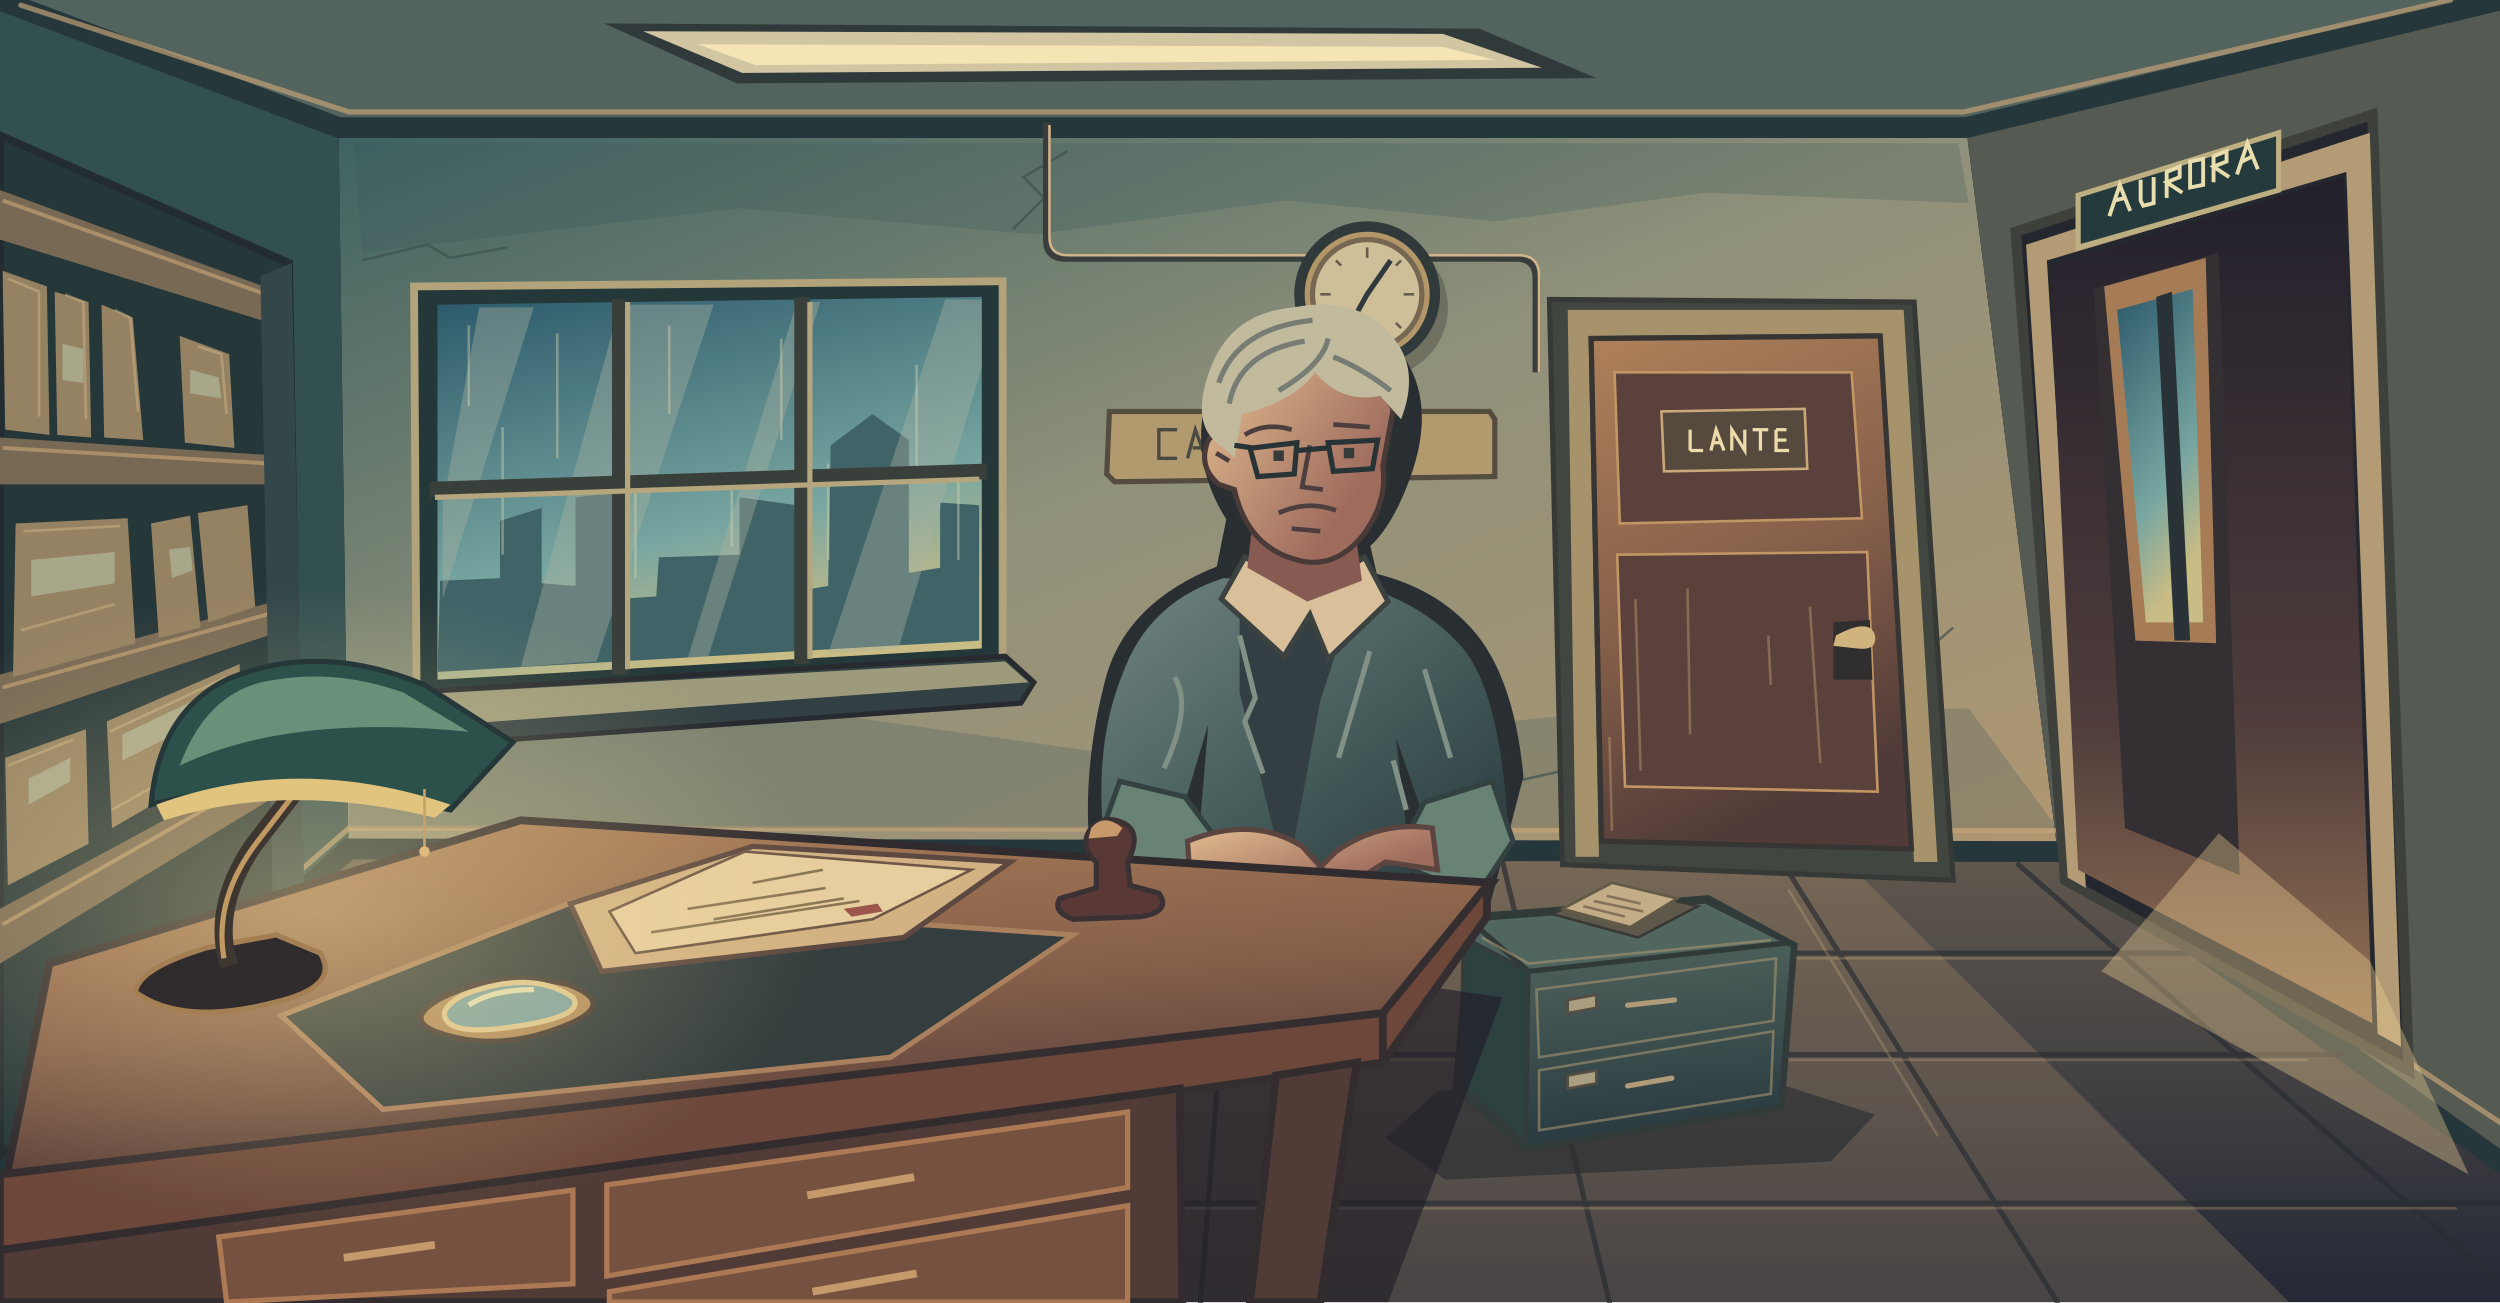
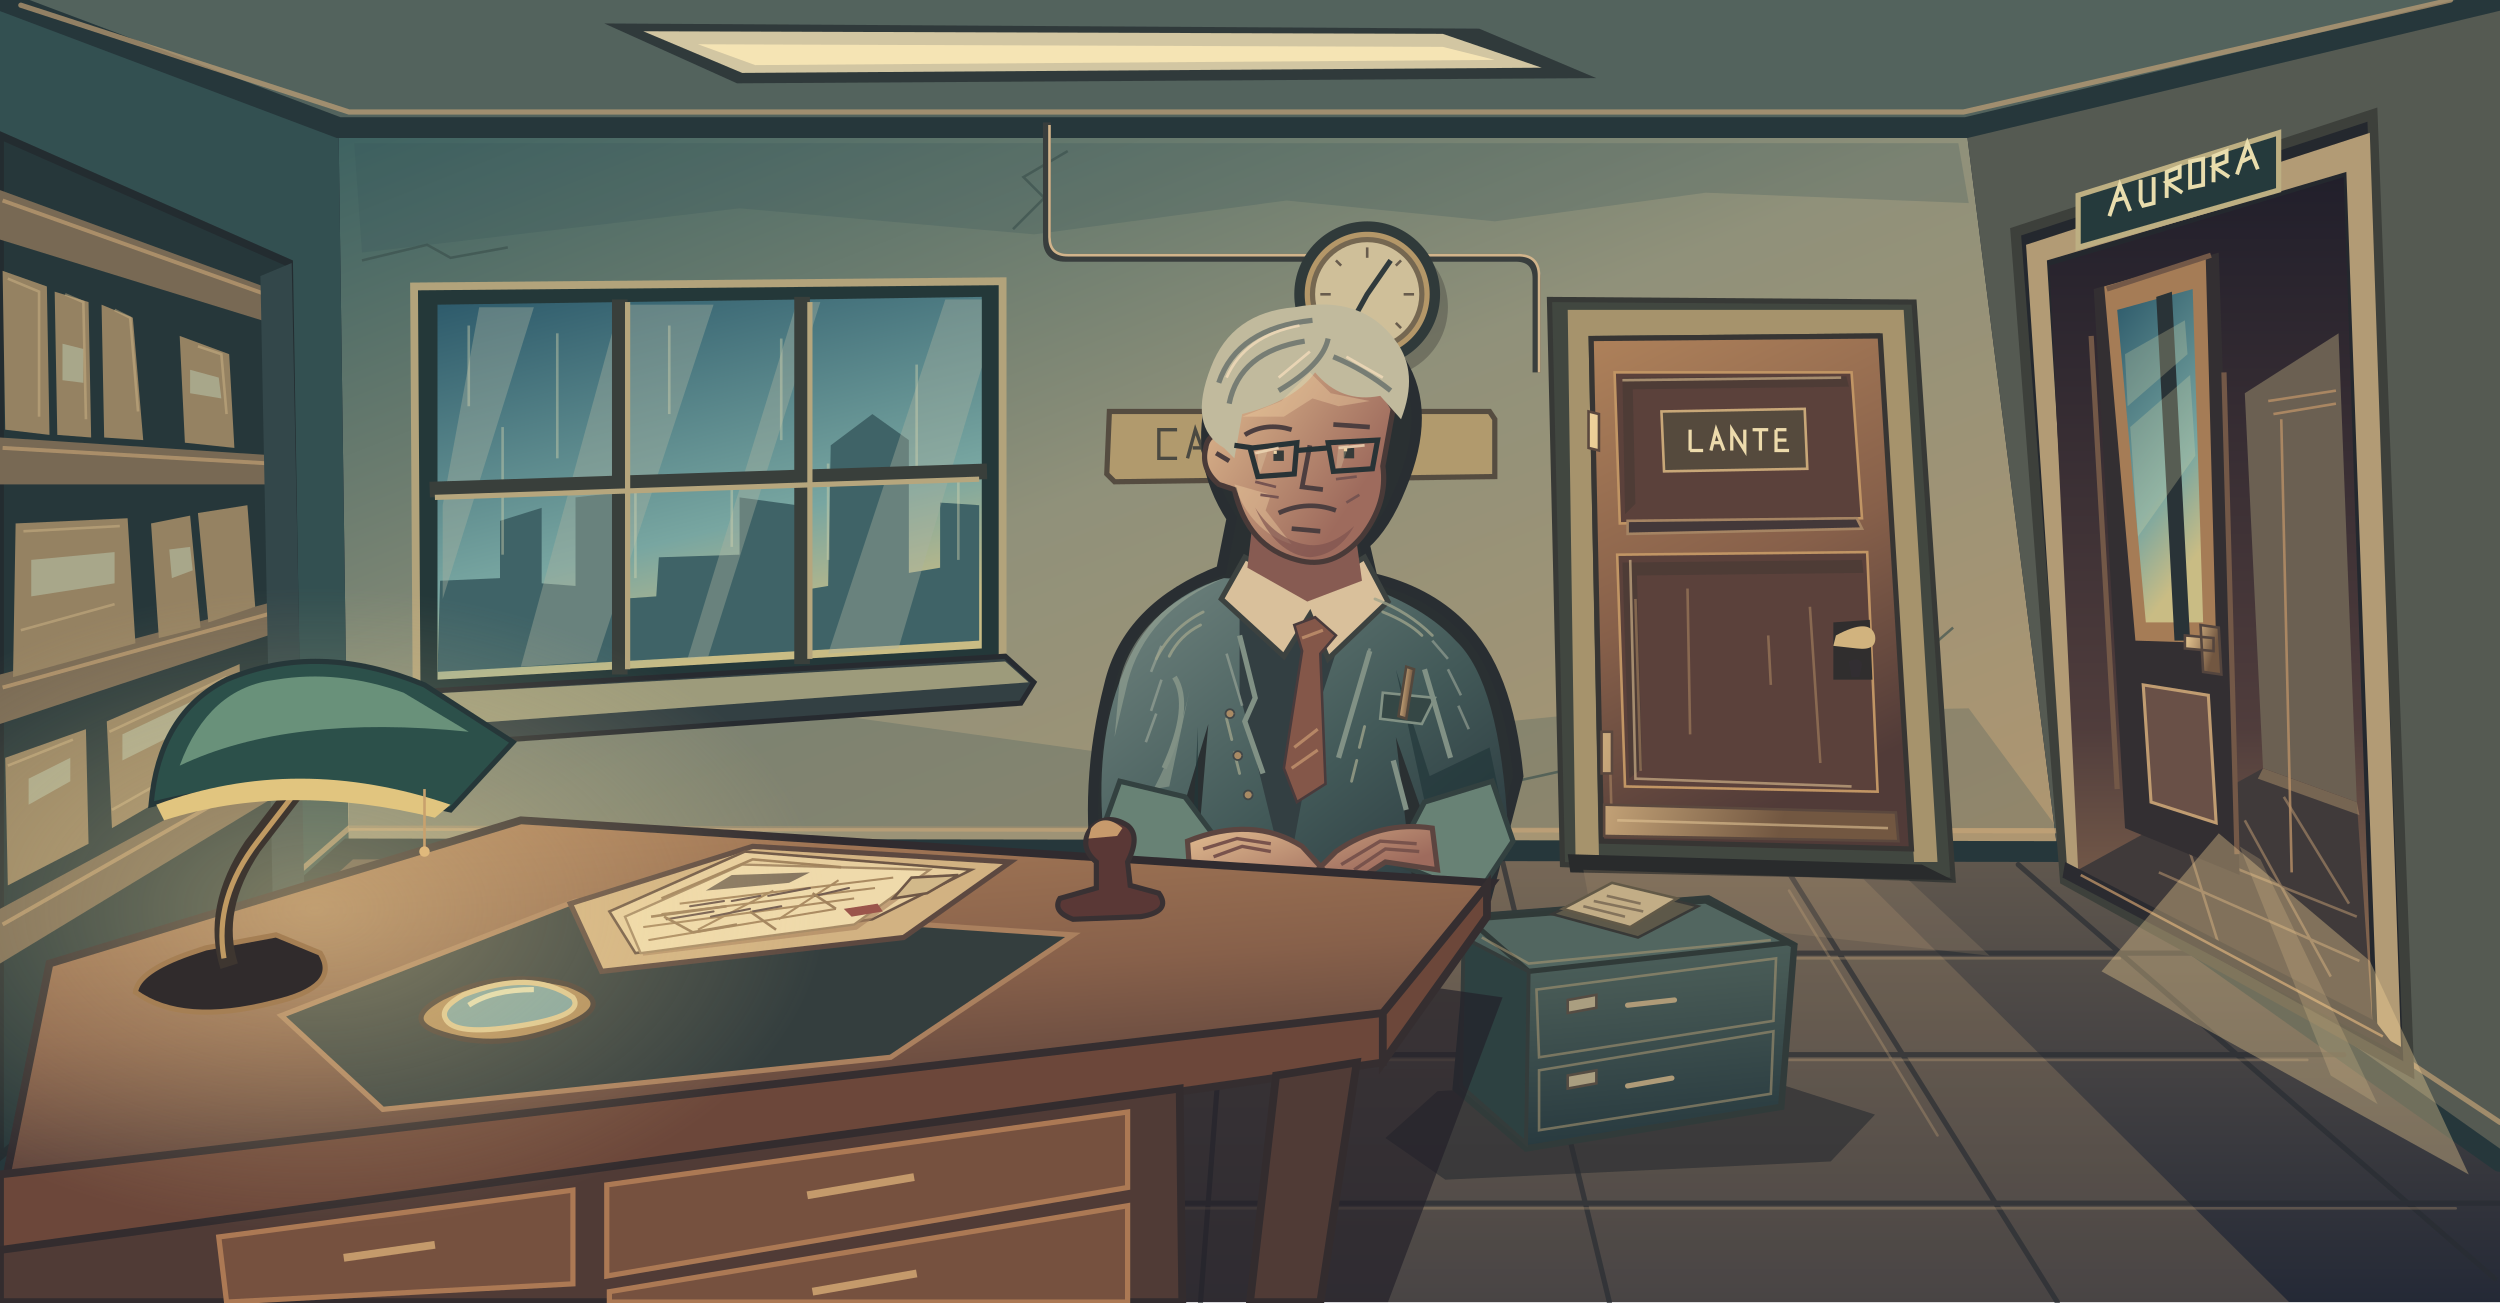
<svg xmlns="http://www.w3.org/2000/svg" width="960" height="500" viewBox="0 0 960 500">
  <defs>
    <linearGradient id="wall" x2=".9" y2="1" gradientUnits="objectBoundingBox">
      <stop stop-color="#3d6261" />
      <stop offset=".48" stop-color="#90917a" />
      <stop offset="1" stop-color="#ae9671" />
    </linearGradient>
    <linearGradient id="tile" x2="0" y2="1">
      <stop stop-color="#61584e" />
      <stop offset="1" stop-color="#242936" />
    </linearGradient>
    <linearGradient id="glass" x2=".35" y2="1">
      <stop stop-color="#2c596a" />
      <stop offset=".7" stop-color="#78a6a1" />
      <stop offset="1" stop-color="#c9bc84" />
    </linearGradient>
    <linearGradient id="wood" x2=".3" y2="1">
      <stop stop-color="#ae815a" />
      <stop offset=".55" stop-color="#87604a" />
      <stop offset="1" stop-color="#513b38" />
    </linearGradient>
    <linearGradient id="face" x2=".85" y2=".6">
      <stop stop-color="#e3be91" />
      <stop offset="1" stop-color="#9e6b5d" />
    </linearGradient>
    <linearGradient id="coat" x2="1" y2="1">
      <stop stop-color="#718580" />
      <stop offset=".58" stop-color="#425958" />
      <stop offset="1" stop-color="#28353b" />
    </linearGradient>
    <linearGradient id="hall" x2="0" y2="1">
      <stop stop-color="#211f2b" />
      <stop offset=".65" stop-color="#503d3c" />
      <stop offset="1" stop-color="#957354" />
    </linearGradient>
    <radialGradient id="spill">
      <stop stop-color="#f3db9b" stop-opacity=".43" />
      <stop offset="1" stop-color="#f3db9b" stop-opacity="0" />
    </radialGradient>
    <linearGradient id="lacquer" x2=".12" y2="1">
      <stop stop-color="#526964" />
      <stop offset=".42" stop-color="#465854" />
      <stop offset="1" stop-color="#293b40" />
+     </linearGradient>
+     <linearGradient id="brass" x2=".87" y2=".35">
+       <stop stop-color="#f0d39b" />
+       <stop offset=".42" stop-color="#c2a176" />
+       <stop offset="1" stop-color="#725741" />
    </linearGradient>
  </defs>
  <path fill="#242d38" d="M0 0H960V500H0Z" />
  <path fill="url(#wall)" d="M130 49L755 49 792 342 134 340Z" />
  <path fill="#335051" d="M0 0L130 49 134 340 0 452Z" />
  <path fill="#555a52" d="M755 49L960 0V459L792 342Z" />
  <path fill="#53635d" d="M0 0H960L755 49H130Z" />
  <path fill="url(#tile)" d="M0 452L134 328 792 329 960 443V500H0Z" />
  <path fill="#bc996f" opacity=".24" d="M433 329H707L879 500H217Z" />
  <g fill="none" stroke-linecap="round">
    <path stroke="#26373b" stroke-width="8" d="M0 447L134 326 792 327 960 446M0 0L130 49H755L960 0" />
    <path stroke="#c5a477" stroke-opacity=".68" stroke-width="2" d="M0 435L134 318 791 319 960 431M8 2L134 43 754 43 941 0" />
    <path stroke="#282c32" stroke-width="2" opacity=".68" d="M153 333L0 469M255 330L109 500M363 330L285 500M474 332L461 500M577 331L618 500M685 332L790 500M775 332L958 491M98 366H846M58 405H900M0 462H960" />
    <path stroke="#deb784" opacity=".25" d="M117 368H814M62 407H886M15 464H943M345 341L298 450M687 342L744 436" />
  </g>
  <path fill="#365457" opacity=".24" d="M136 55H752L756 78 655 74 574 85 494 77 397 90 284 80 139 97ZM134 275L222 282 288 270 438 291 599 275 756 272 790 318H134Z" />
  <path fill="none" stroke="#3c514d" opacity=".67" d="M139 100l25-6 9 5 22-4m215-37-17 10 8 8-12 12m361 153-15 13 5 13-9 14-18 4m-165 22 21-12 13 5 18-4" />
  <path fill="none" stroke="#393e3d" stroke-width="3" d="M402 47v45q0 7 7 7h173q8 0 8 8v36" />
  <path fill="none" stroke="#d2b48b" d="M403 48v43q0 7 7 7h173q8 0 8 8v37" />
  <path fill="#303a3b" d="M232 9l336 2 45 19-330 2z" />
  <path fill="#d2c6a2" d="M247 12l307 1 38 13-307 2z" />
  <path fill="#f5e4b4" d="M268 17l286 1 20 5-284 2z" />
  <path fill="#243839" stroke="#b2a37b" stroke-width="3" d="M159 110l226-2v150l-225 13z" />
  <path fill="url(#glass)" d="M168 117l209-3v135l-209 12z" />
  <path fill="#3f6367" d="M169 223l23-1v-22l16-5v29l13 1v-34l17-2v41l14-1 1-15 31-1v-22l22 3v33l12-2 1-54 16-12 14 10v51l12-2v-25l15 1v52l-208 12z" />
  <path fill="#a9b3a0" opacity=".39" d="M184 118h21l-35 112v-36zm54-1h36l-45 137-29 2zm68-1h9l-43 136-8 1zm57-1h14v26l-32 108-27 2z" />
  <path fill="none" stroke="#d4d4af" opacity=".42" d="M180 125v31m13 8v49m21-85v48m30 9v37m13-97v34m24 25v26m19-80v39m18 9v37m34-75v39m16 5v31" />
  <path fill="none" stroke="#393f3b" stroke-width="6" d="M238 115v144m70-145v141m-143-67 214-7" />
  <path fill="none" stroke="#b6a67d" stroke-width="2" d="M241 116v141m70-141v137m-144-62 209-7" />
  <path fill="#334043" stroke="#272b30" stroke-width="2" d="M154 266l232-14 11 10-5 8-239 17-13-5z" />
  <path fill="#9d9b7b" d="M154 267l232-13 9 8-245 18z" />
  <g transform="translate(525 113)">
    <circle r="27" fill="#494943" opacity=".44" cy="5" cx="4" />
    <circle r="26" fill="#b49768" stroke="#303a3a" stroke-width="4" />
    <circle r="21" fill="#cfbf99" stroke="#756751" stroke-width="2" />
    <path stroke="#685c4d" d="M0-18v4m0 28v4M-18 0h4m28 0h4m-30-13 2 2m23-2-2 2m2 24-2-2m-23 2 2-2" />
    <path fill="none" stroke="#303a3c" stroke-width="2" d="M-5 9L0 0l9-13" />
  </g>
  <path fill="#b19a6d" stroke="#554c40" stroke-width="2" d="M426 158h146l2 3v22l-146 2-3-3z" />
  <path fill="none" stroke="#4a4941" stroke-width="1.3" d="M452 165h-7v11h7m4 0 3-11 4 11m-5-4h4m5 4v-11h5v5h-5l6 6m3-11h9m-5 0v11m9-11h7v11h-7zm1-3 4-3m7 17v-11h6v5h-6l7 6m4-11v11m5-11h7v11h-7z" />
  <path fill="#414740" stroke="#373936" stroke-width="2" d="M595 115l140 1 15 222-150-6z" />
  <path fill="#a6936c" d="M602 119h129l13 212h-9l-13-203-112 1 4 200h-9z" />
  <path fill="url(#wood)" stroke="#373533" stroke-width="2" d="M611 130l111-1 12 197-119-3z" />
  <path fill="#5b413b" stroke="#c19564" d="M621 213l96-1 4 92-97-2zm-1-70h91l4 56-93 2z" />
+   <path fill="#483934" opacity=".66" d="M623 216l92-1 .6 5-87 1 2 74-5 4zm0-71 86-.5 1 4-83 1 1 44-4 4z" />
  <path fill="#554a3d" stroke="#c8a778" d="M638 158l55-1 1 23-55 1z" />
  <path fill="none" stroke="#eddbac" stroke-width="1.25" d="M649 173v-8m0 8h5m3 0 2-8 3 8m-4-3h3m4 3v-8l5 8v-8m3 0h6m-3 0v8m6-8h4m-4 0v8h5m-5-4h4" />
  <path fill="none" stroke="#b18c65" opacity=".53" d="M628 230l2 66m18-70 1 56m46-49 4 60m-20-49 1 19m-62 20 1 36" />
  <path fill="#302e2e" d="M704 239l14-1 1 23h-15z" />
  <path fill="#d1b37e" d="M705 244q13-7 15 0 1 6-7 5l-9-1z" />
+   <path fill="#292b2c" d="M602 328l136 4 12 6-147-3z" />
+   <path fill="#ac9370" opacity=".22" d="M608 334l125 4 31 29-153-17z" />
+   <path fill="url(#brass)" stroke="#5b483e" d="M616 309l112 3 1 11-113-2zM610 158l4 1v14l-4-1zm5 123h4v16h-4z" />
+   <path fill="none" stroke="#e0c292" opacity=".6" d="M621 315l104 3m-99-103 2 84 83 3m-88-156 84-1" />
+   <path fill="#433839" stroke="#a58463" d="M625 200l88-1 2 4-90 2z" />
+   <path fill="#322e32" d="M710 254q4-2 5 1l-1 5h-3z" />
  <path fill="#24282e" stroke="#3d403b" stroke-width="4" d="M774 89l137-45 14 367-132-73z" />
  <path fill="#b29b75" d="M778 94l132-43 12 351-9-5-12-331-115 34 15 241-7-4z" />
  <path fill="url(#hall)" d="M787 102l113-34 11 325-113-59z" />
+   <path fill="#6b6052" d="M862 151l36-23 7 180-36-13z" />
+   <path fill="#403a3a" d="M869 295l36 13 6 85-113-59z" />
+   <path fill="#ba9a70" opacity=".44" d="M869 295l36 13 1 5-39-14z" />
+   <path fill="none" stroke="#a88868" stroke-opacity=".64" d="M877 306l25 41m-40-32 33 60m-56-54 14 45m-24-31 77 34m-61-41 60 24" />
  <path fill="#332f32" d="M804 111l48-14 8 239-44-18z" />
  <path fill="#a57c56" d="M808 110l39-11 4 148-31-1z" />
  <path fill="url(#glass)" d="M813 119l29-8 4 128h-22z" />
  <path fill="#293337" d="M828 114l6-2 7 134h-6z" />
+   <path fill="#e1daa8" opacity=".25" d="M816 136l23-13 1 13-23 20zm2 28 23-20 2 31-22 31z" />
+   <path fill="#695047" stroke="#c09c71" stroke-width="1.2" d="M823 263l25 4 3 49-25-8z" />
+   <path fill="none" stroke="#735847" stroke-width="2" d="M803 129l10 174m-4-192 40-13m5 45 5 185" />
+   <path fill="url(#brass)" stroke="#54453e" d="M845 240l7 1 1 18-7-1zm-6 4 11 1v5l-11-1z" />
+   <path fill="#2b2b30" d="M793 331l119 61 10 13-130-68z" />
+   <path fill="none" stroke="#b99066" opacity=".8" d="M799 336l116 62m-44-244 26-4m-24 9 24-4m-21 6 4 174" />
  <path fill="#f3d395" opacity=".36" d="M852 320l58 49 38 82-141-78z" />
+   <path fill="#f3d395" opacity=".20" d="M860 325l8 5 45 94-18-11z" />
  <path fill="#253a3c" stroke="#bdaf82" stroke-width="2" d="M798 75l77-24v22l-77 22z" />
  <path fill="none" stroke="#e9ddad" stroke-width="1.5" d="M810 83l4-12 4 10m-6-4 4-1m6-7v8l1 2 4-1v-10m5 8v-10l5-2v4l-5 2 6 4m3-12 5-1v10l-5 1zm9 8v-10l5-2v4l-5 2 6 4m3-1 4-12 4 10m-6-3 4-2" />
  <g transform="translate(-40 57)">
    <path fill="#282b30" opacity=".62" d="M592 362l118-7 50 16-17 18-148 7-23-16z" />
    <path fill="url(#lacquer)" stroke="#313b3a" stroke-width="2.5" d="M605 295l91-7 33 18-5 62-98 16-27-23z" />
    <path fill="#526660" stroke="#303a38" stroke-width="2" d="M604 296l91-7 32 16-100 11z" />
    <path fill="#2d4141" stroke="#343c3b" stroke-width="1.5" d="M602 303l25 13-1 66-25-22z" />
    <path fill="none" stroke="#ab9872" stroke-opacity=".56" d="M630 323l92-12-1 24-90 14zM631 354l90-15-1 24-89 14zm-22-51 18 10 93-9" />
    <path fill="none" stroke="#af9b78" stroke-width="2" stroke-linecap="round" d="M665 329l18-2m-18 33 17-3" />
    <path fill="#aa9e80" stroke="#554c43" d="M642 327l11-2v5l-11 2zm0 29 11-2v5l-11 2z" />
    <path fill="#5d5849" stroke="#383937" d="M636 294l23-11 33 8-23 12z" />
    <path fill="#c2ad86" stroke="#625947" d="M640 292l19-10 25 6-18 11z" />
    <path fill="none" stroke="#84735b" d="M648 291l16 4m-12-6 19 4m-14-6 13 3" />
  </g>
  <path fill="#26373a" stroke="#232c30" stroke-width="3" d="M0 52L111 101 115 348 0 444Z" />
  <path fill="#786954" d="M0 73l104 38 3 14L0 92zm0 95 107 7 1 11L0 186zm0 91 109-29v12L0 278zm0 90 111-60 1 13L0 370z" />
  <path fill="#958262" d="M1 104l17 6 1 57-17-2zm20 8 13 4 1 52-13-1zm18 5 12 5 4 47-15-1zm30 12 19 7 2 36-19-2zM6 201l43-2 3 48-47 13zm52 0 15-3 4 43-16 4zm18-4 19-3 3 39-18 6zM2 291l31-11 1 44-31 16zm39-14 51-22 1 34-50 29z" />
  <path fill="#a8a78a" d="M24 132l8 2v13l-8-1zm49 10 11 3 1 8-12-2zM12 215l32-3v12l-32 5zm53-4 8-1 1 9-8 3zm-54 88 16-8v9l-16 9zm36-17 40-19v9l-40 20z" />
  <path fill="none" stroke="#d9be8d" opacity=".42" d="M3 107l12 5v48m10-47 7 3 1 45m11-42 6 3 3 36m23-25 9 3 2 23m-78 45 37-2m-38 40 36-10m-41 62 25-10m14-3 45-21m-44 51 46-26" />
  <path fill="none" stroke="#d1ac79" stroke-width="1.5" opacity=".56" d="M1 77l101 36m-101 59 103 6m-103 86 105-29m-105 120 107-61" />
  <path fill="#33474a" d="M100 106l12-5 5 248-12 11z" />
  <path fill="#2a3032" stroke="#292e32" stroke-width="4" d="M422 339q-6-37 4-76 7-30 43-44l4-20q-15-23-7-49 6-25 30-27 28-6 42 16 12 19 0 48-6 15-14 22l3 13q21 5 34 18 18 17 22 58l-12 46z" />
  <path fill="url(#coat)" d="M470 222q-29 9-39 37-11 27-7 64l25 5 15-50-5 60 84 6-7-61 15 43 28-8q-3-56-20-72-12-13-35-21z" />
+   <path fill="#a9b4a0" opacity=".45" d="M470 222q-30 13-37 40l-5 21 2-22q7-27 40-39zm-13 42-8 38-6 1q10-19 14-39z" />
+   <path fill="#213639" opacity=".67" d="M536 257l13 41 23-11 6 29-27 10zm-76 22-2 41 18 8-16 5z" />
  <path fill="#333f42" d="M476 225l46-2-15 46-13 70-18-73z" />
  <path fill="#d9c09b" stroke="#3c4240" stroke-width="2" d="M478 214l25 13 21-13 9 17-23 22-7-17-10 16-24-22z" />
  <path fill="#875b52" d="M482 192l37 2 4 29-21 8-23-13z" />
  <path fill="url(#face)" stroke="#493a38" stroke-width="2" d="M474 155q11-19 35-15 17 0 26 17l-4 22q2 14-8 27-11 13-25 9-19-5-24-27l-6-2q-7-6-5-14 1-7 10-5z" />
  <path fill="#c1ba9d" d="M470 172q-14-8-5-31 8-21 32-23 26-5 39 13 9 12 2 30l-8-9q-15 3-25-9-8 11-28 16l-3 17z" />
  <path fill="none" stroke="#777d74" stroke-width="2" d="M472 155q4-20 29-24m-10 19q17-10 19-20m-42 17q7-21 36-24m8 14q12 5 22 13" />
  <path fill="none" stroke="#4c3e3f" stroke-width="1.8" d="M478 167q8-5 18-2m16-2 14 1m-23 7-3 16 8 1m-17 9q11-5 22-1m-17 7 11 1m-40-30 5 3" />
  <path fill="none" stroke="#283336" stroke-width="2" d="M474 171l7 1 17-2-1 12-14 1-3-11m18 1 12-1m0-2 19-1-2 11-15 1z" />
  <path fill="#363b39" d="M489 173h4v4h-4zm27-1h4v4h-4z" />
+   <path fill="#f1d2a5" opacity=".39" d="M477 160l15-6 11-11 8 8 15 3-12 2-10-3-11 7zm-3 26 14 4-2 6 10 13q-16-5-22-23z" />
+   <path fill="none" stroke="#f5ddbb" stroke-width="1.05" opacity=".76" d="M482 174l9-2m23 0 10-1m-53-26q7-16 28-20m-8 20 12-10m14 2 14 8" />
+   <path fill="#e7d6af" opacity=".28" d="M483 173l4-.5-3 9-1-2zm31-2 4-.4-3 9-2 .2z" />
+   <path fill="#efd3a5" d="M489 173h1.3v1.3H489zm27-1h1.3v1.3H516z" />
+   <path fill="none" stroke="#765451" stroke-width="1.05" d="M482 185l8 2m23-3 8-1m-37 7 7 1m31-1-5 3" />
+   <path fill="#7c514d" opacity=".66" d="M482 195q8 12 19 14 9 2 19-7-6 11-17 12-13-1-21-19z" />
+   <path fill="#845749" stroke="#493b3c" d="M497 240l8-3 8 7-6 7 2 50-11 7-5-13 7-45z" />
+   <path fill="none" stroke="#cc9b72" stroke-width="1.2" opacity=".7" d="M500 245l8-3m-11 45 9-7m-10 15 10-7" />
+   <path fill="#354745" stroke="#819184" d="M531 266l20 2-5 10-16-2z" />
+   <path fill="url(#brass)" stroke="#54483d" d="M540 256l3 1-3 19-3-1z" />
+   <path fill="none" stroke="#a6afa0" opacity=".55" d="M446 248l-4 10m4 3-4 12m2 1-4 11m110-39 6 7m0 4 5 10m-1 4 4 9m-93-29 6 20m49-22-5 18" />
  <path fill="none" stroke="#819185" stroke-width="2" d="M451 260q7 11-4 35m100-38 10 34m-81-47 6 24-4 9 7 20m41-47-12 41m21 1 5 19" />
+   <path fill="none" stroke="#9ea38b" stroke-width="1.1" stroke-linecap="round" opacity=".78" d="M462 235q-12 6-18 18m17-13q-8 4-12 12m79-22q13 5 22 14m-19-9q10 4 15 9m-75 32 2 8m1 5 2 8m48-18-2 8m-1 5-2 8" />
+   <path fill="#a98a64" stroke="#414748" stroke-width=".7" d="M474 274a1.7 1.7 0 1 0 0 .1m3 16a1.7 1.7 0 1 0 0 .1m4 15a1.7 1.7 0 1 0 0 .1" />
  <path fill="#688275" stroke="#334140" stroke-width="2" d="M430 300l25 6 18 24-36 13-16-18zm143 0-26 8-12 23 32 13 14-21z" />
  <path fill="url(#face)" stroke="#5c4540" stroke-width="2" d="M456 323q25-10 44 2l10 11-17 4-14-7-22 4zm94-5q-20-3-37 9l-10 10 12 5 17-11 20 3z" />
+   <path fill="none" stroke="#79534c" stroke-width="1.3" d="M462 326l13-4 13 2m-22 5 11-4 11 2m27 5 15-9 14 1m-24 10 12-8 13 1" />
  <path fill="#211f28" opacity=".66" d="M0 452l403-94 174 25-44 117H0z" />
  <path fill="url(#wood)" stroke="#302b2f" stroke-width="3" d="M19 370l181-55 373 24-43 56L1 459z" />
  <path fill="#6c473a" stroke="#352e30" stroke-width="3" d="M0 451l531-62 0 19L0 484zm571-111v12l-40 56v-19z" />
  <path fill="#503b36" stroke="#332c2e" stroke-width="3" d="M0 480l453-62 1 82H0zm490-67 31-5-14 92h-27z" />
  <path fill="#76513f" stroke="#ac7954" stroke-width="2" d="M84 475l136-18v36L87 500zm149-20 200-28v29l-200 34zm1 41 199-33v37H234z" />
  <path fill="none" stroke="#c49a6b" stroke-width="3" d="M132 483l35-5m143-19 41-7m-39 44 40-7" />
  <path fill="#343e3e" stroke="#aa805e" stroke-width="2" d="M108 390l113-44 191 13-70 47-195 20z" />
  <path fill="#d2b282" stroke="#5c4840" stroke-width="2" d="M219 347l70-22 99 6-41 29-116 13z" />
  <path fill="#e7ce9e" stroke="#6e5746" d="M234 350l52-23 87 7-38 19-91 13z" />
-   <path stroke="#897654" fill="none" d="M264 349l53-8m-43 12 50-8m-74 13 80-12m-41-7 27-5" />
+   <path fill="#a98360" opacity=".62" d="M241 352l45-19 72 3-29 21-82 10z" />
+   <path fill="#efdaab" stroke="#a78b66" stroke-width=".9" d="M240 352l45-20 72 2-29 21-82 11z" />
+   <path fill="#867660" d="M281 336l30-1-8 4-32 3z" />
+   <path fill="none" stroke="#aa8b62" stroke-width=".8" d="M261 347l82-10m-89 14 82-10m-89 15 81-11m-79 16 72-12m-24-7-29 15m54-19-23 15" />
+   <path fill="none" stroke="#725c50" stroke-width=".8" stroke-linecap="round" d="M265 348l13-2m-22 7 18-3m7-4 11-2m-19 8 15-3m7-5 16-3m-22 9 11-2m13-4 13-3" />
  <path fill="#9b554b" d="M324 349l13-2 2 3-12 2z" />
+   <path fill="none" stroke="#a1835d" d="M254 345l35-15 34 3m-73 19 29-4m-13 10 17-3m-28-3 11 6m22-8 10 7m14-14 9 6" />
+   <path fill="#d2b98a" stroke="#6e5746" d="M350 337l18-1-12 7-13 2z" />
  <path fill="#b28d5c" stroke="#463c36" stroke-width="2" d="M170 383q23-11 48-5 19 7 1 15-28 12-52 3-12-5 3-13z" />
  <path fill="#80a4a0" stroke="#dec891" stroke-width="2" d="M178 382q26-10 42 1 5 7-21 11-25 4-28-3-2-4 7-9z" />
  <path stroke="#e2deb2" stroke-width="2" fill="none" d="M180 386q9-6 25-6" />
  <path fill="#5a3836" stroke="#393133" stroke-width="2" d="M412 353q-8-3-5-8l14-4v-10q-7-6-2-13 6-6 14-1 5 4 0 14l1 9 11 3q5 7-7 9z" />
  <path fill="#c79a6c" d="M419 318q5-6 12 0l-2 3-11 1z" />
  <ellipse cx="121" cy="349" rx="196" ry="123" fill="url(#spill)" />
  <path fill="#302b2c" stroke="#a57f54" stroke-width="2" d="M52 381q1-8 21-15l6-2 27-5 17 7q8 13-18 19-35 9-53-4z" />
  <path fill="none" stroke="#3e3630" stroke-width="7" d="M88 371q-7-22 9-46l27-35" />
  <path fill="none" stroke="#c09a62" stroke-width="2" d="M86 368q-4-23 13-45l27-35" />
  <path fill="#2c504a" stroke="#263739" stroke-width="2" d="M58 309q3-35 29-48 35-15 76 2l34 22-24 26q-68-15-115-2z" />
  <path fill="#69917a" d="M69 294q11-30 37-33 24-4 49 5l25 15q-69-7-111 13z" />
  <path fill="#e1c57f" d="M60 309q54-20 113 0l-6 5q-57-14-104 1z" />
  <path fill="none" stroke="#c8a16d" d="M163 303v23" />
  <circle cx="163" cy="327" r="2" fill="#e0b97c" />
</svg>
